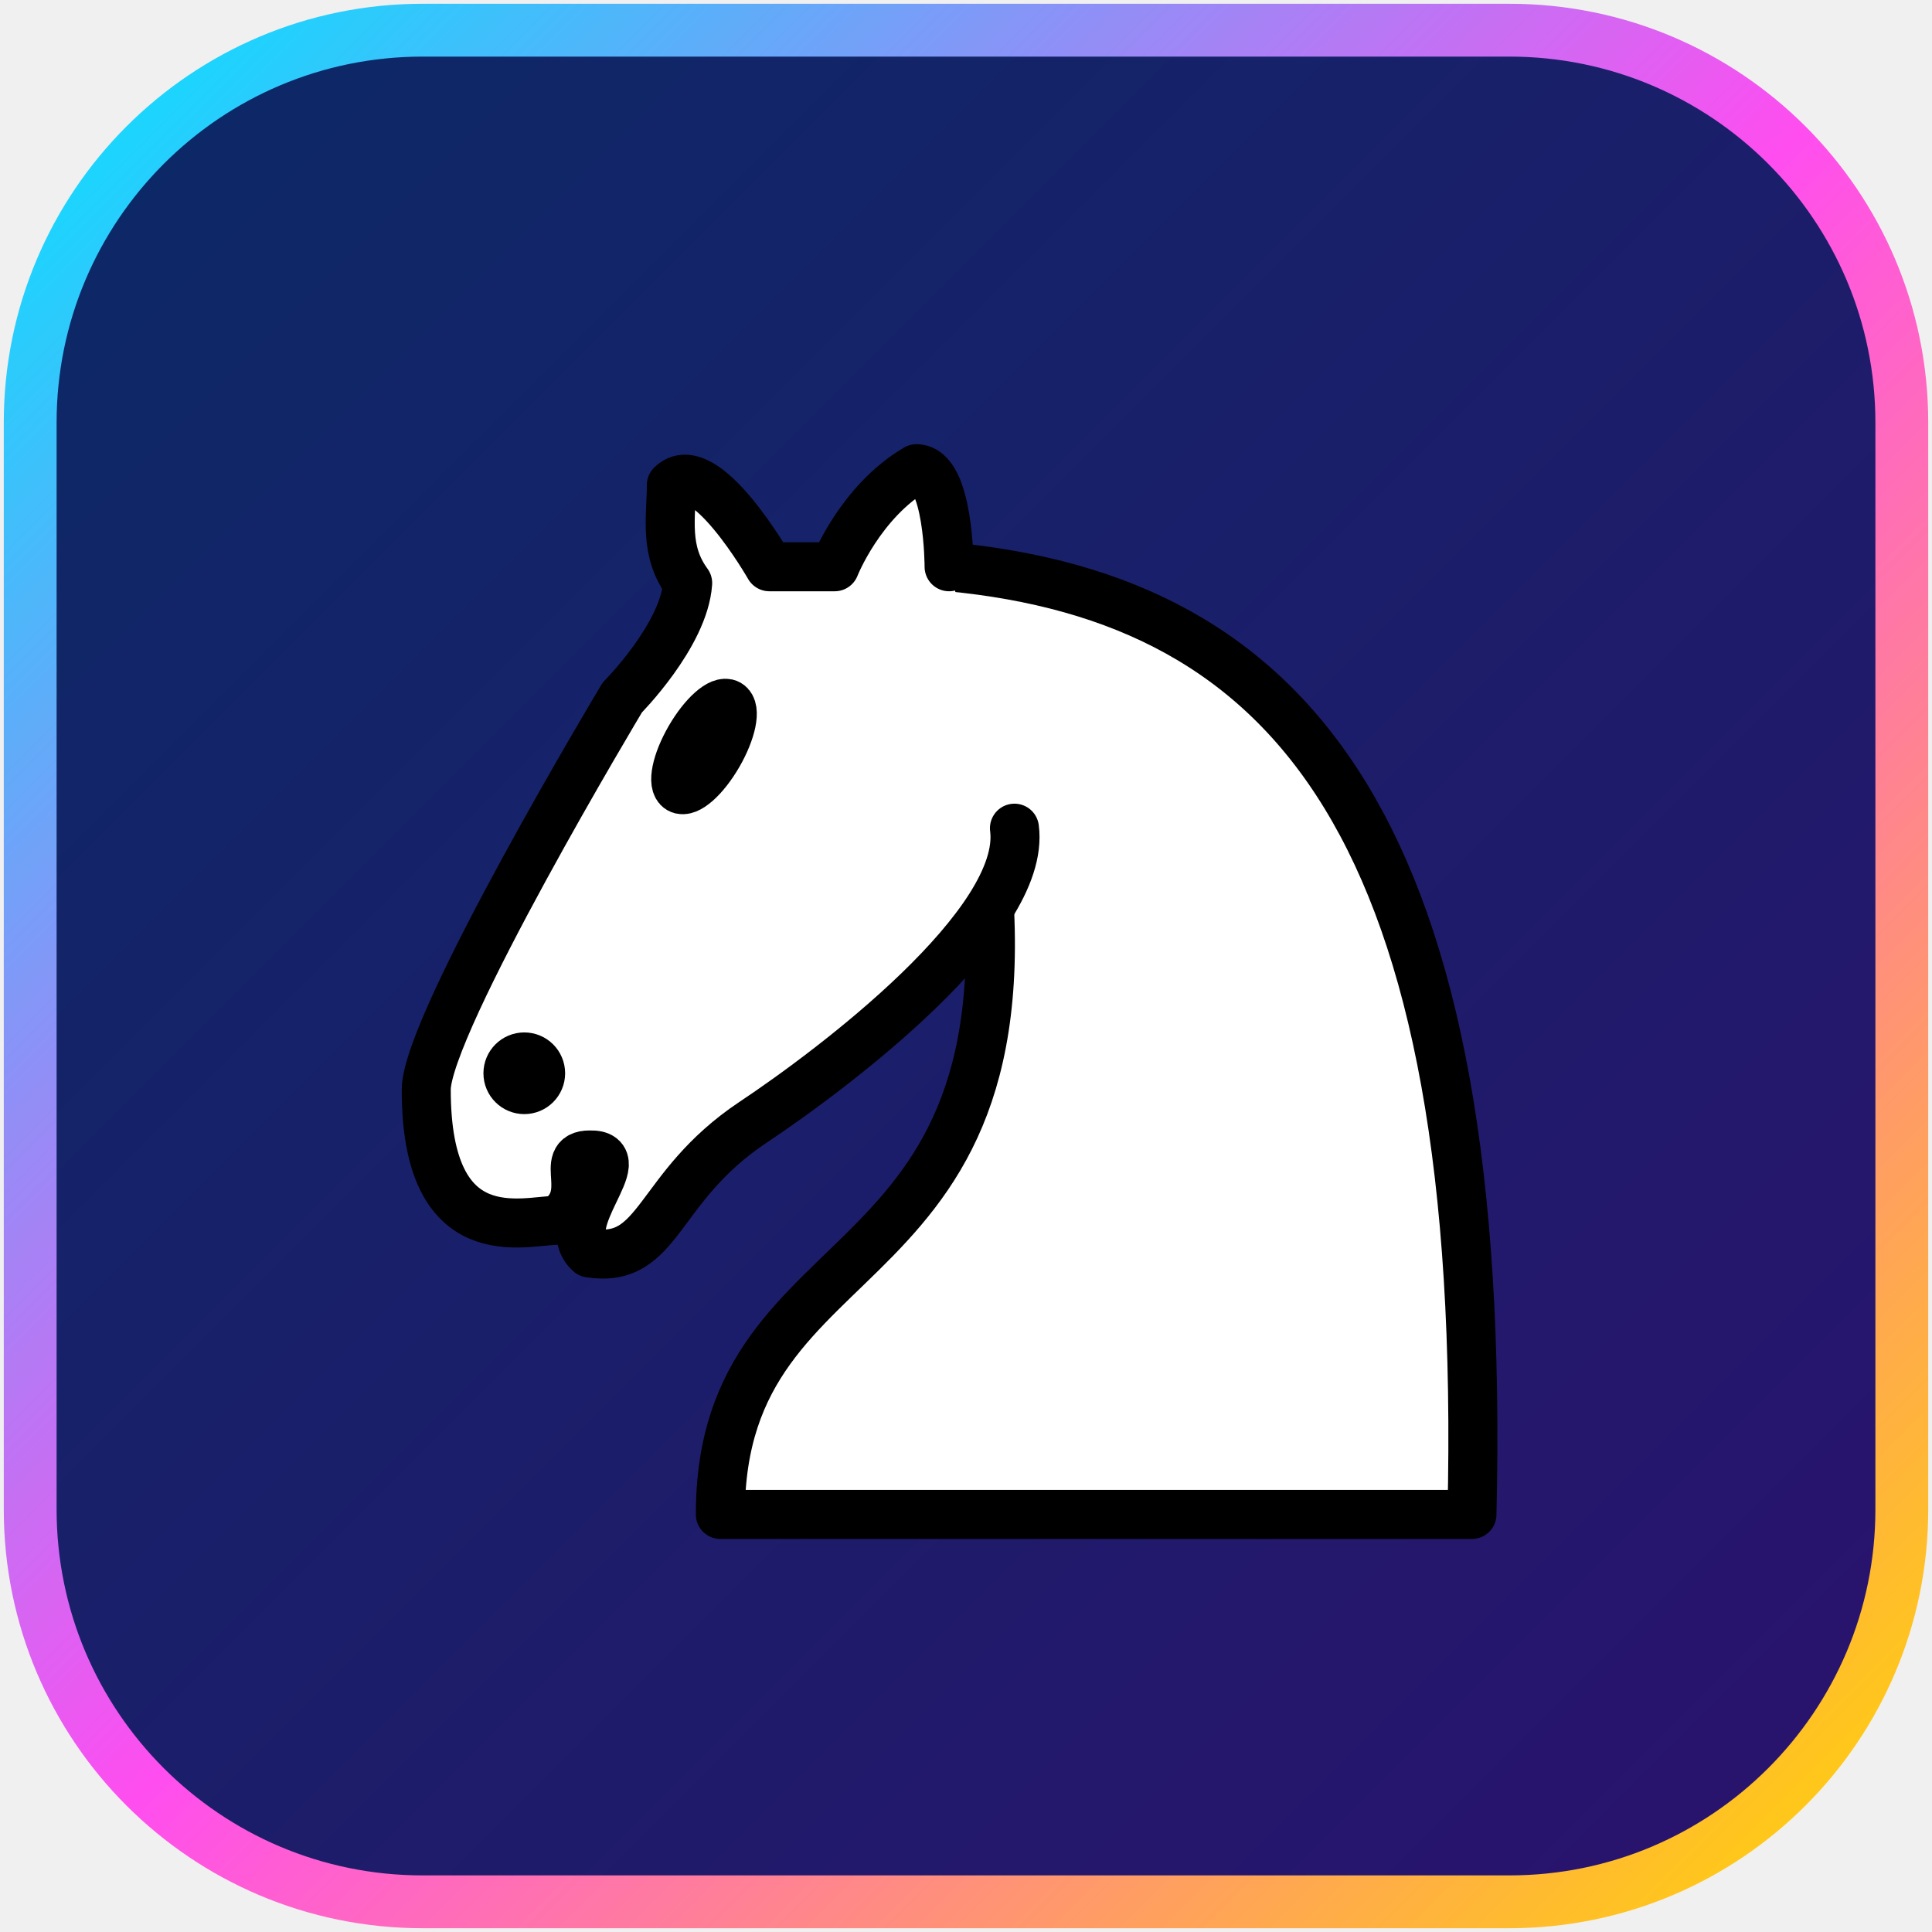
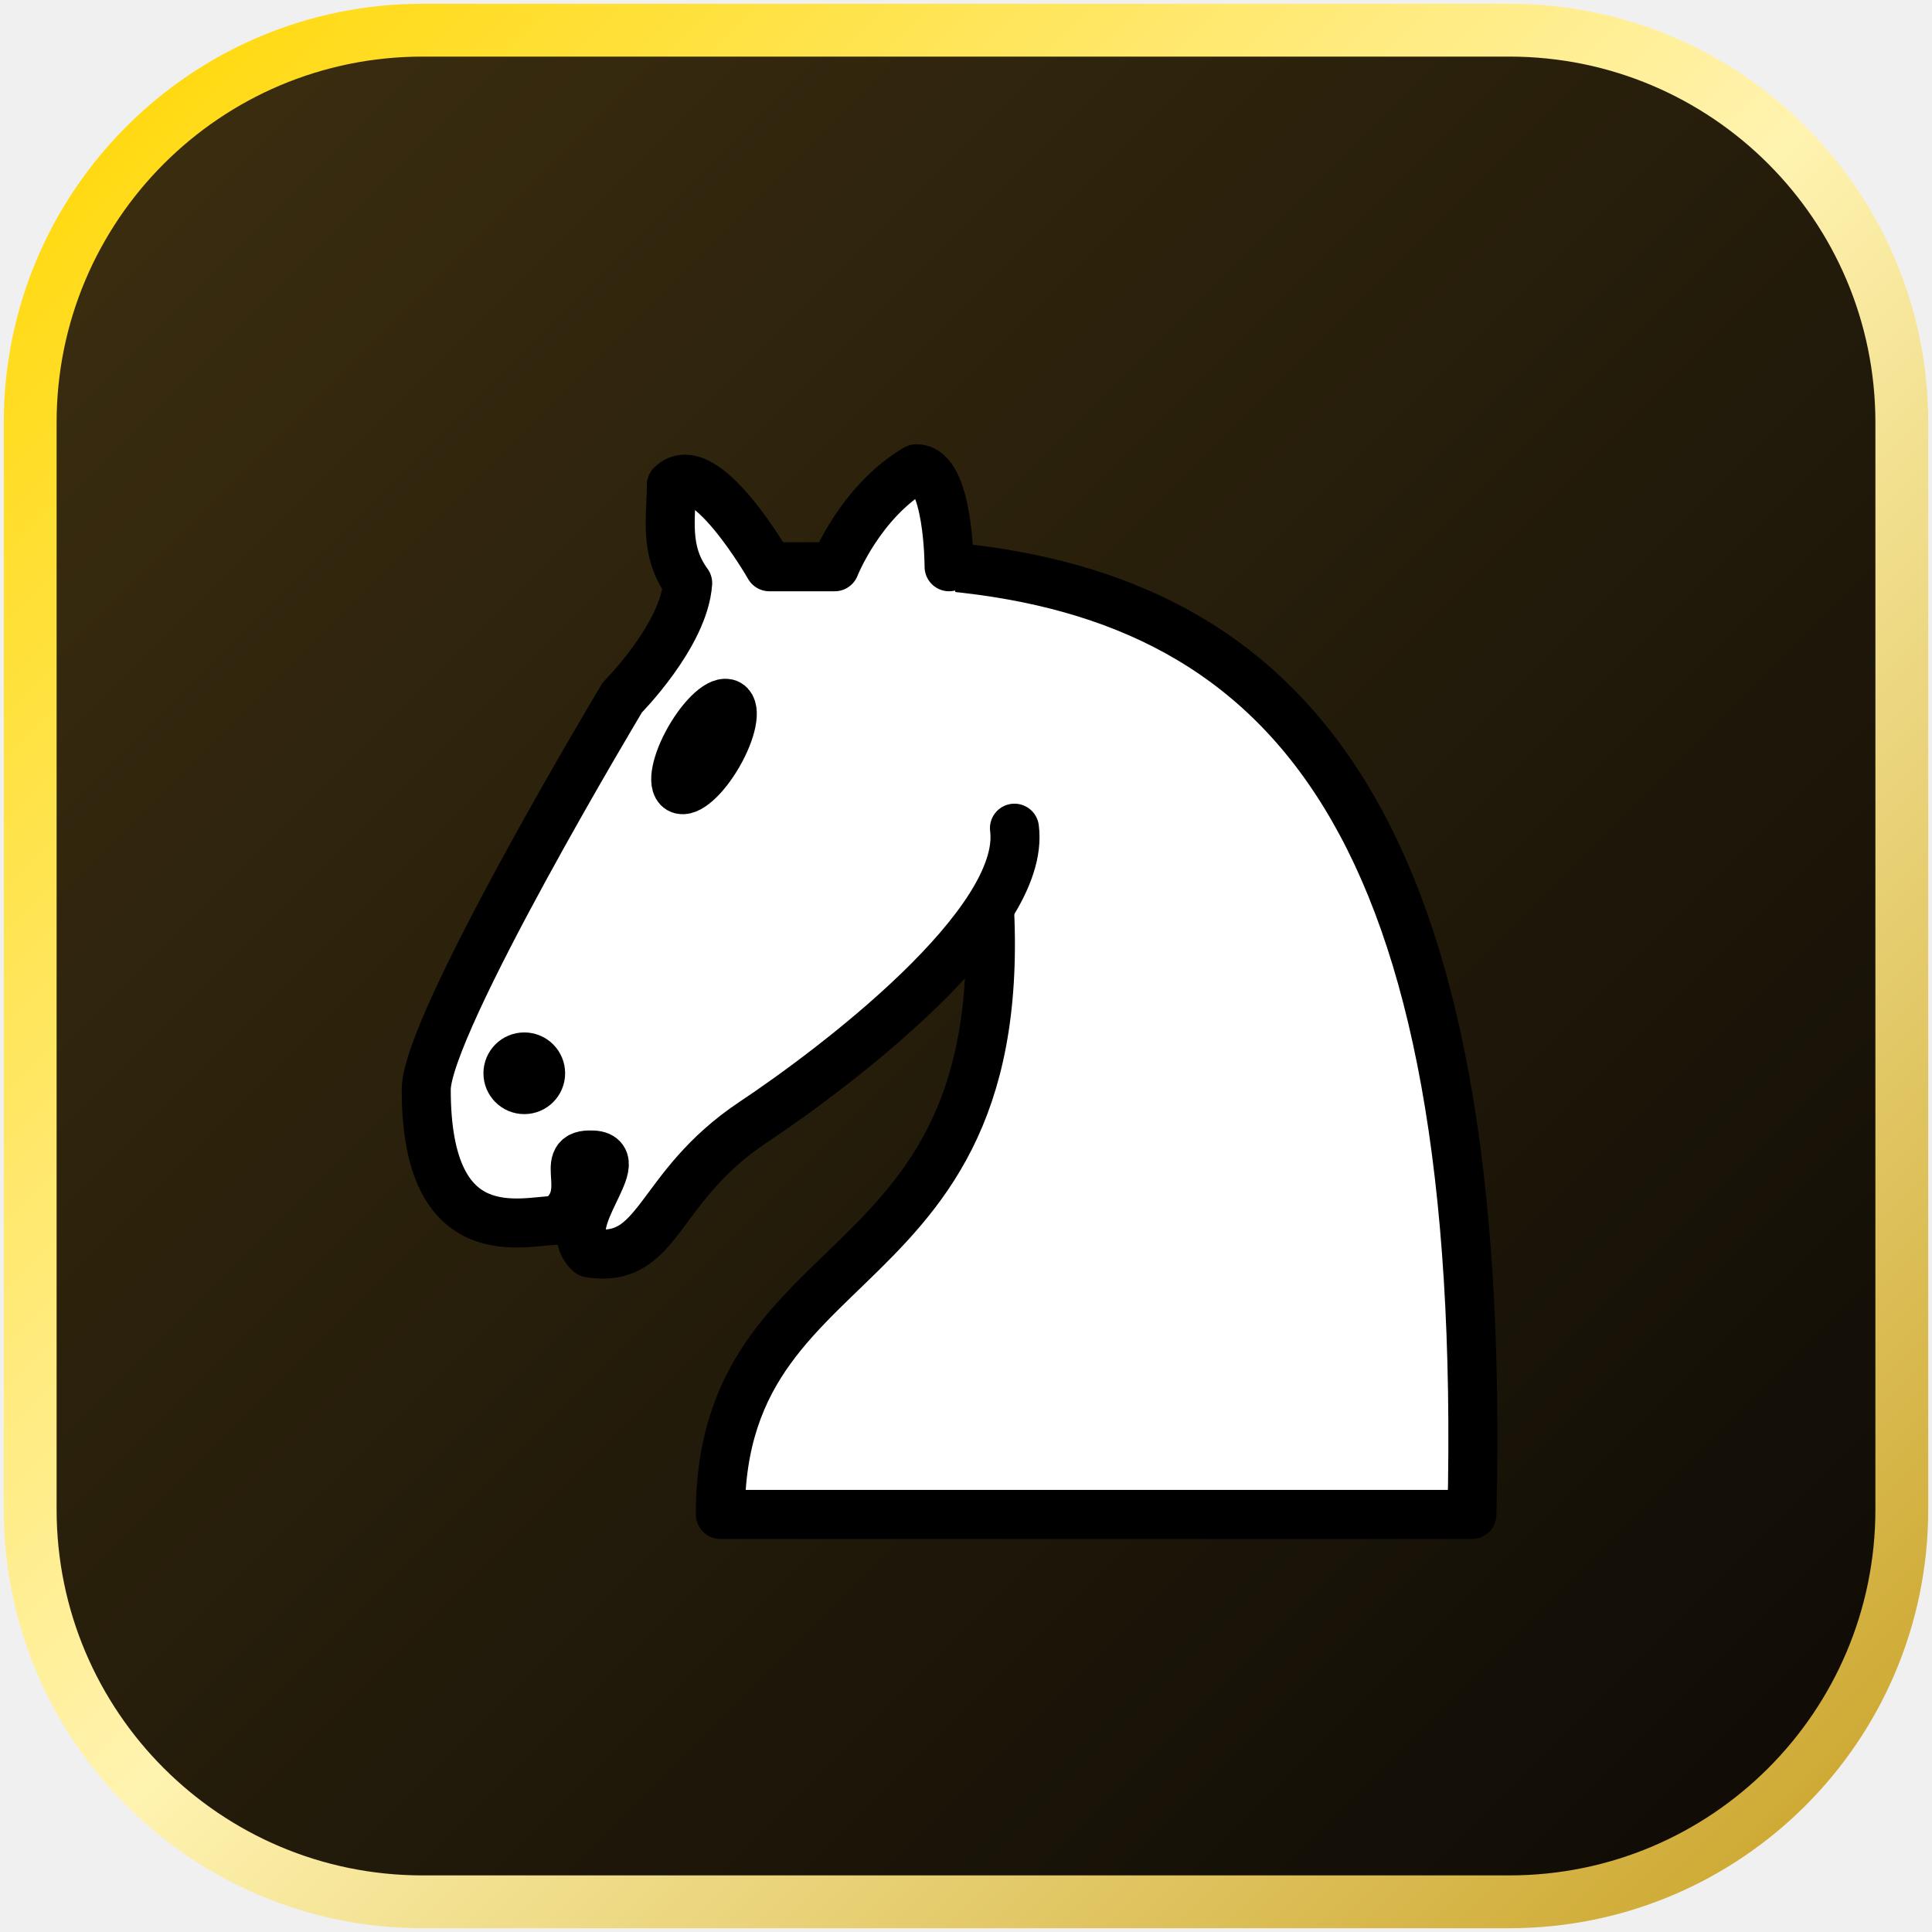
<svg xmlns="http://www.w3.org/2000/svg" viewBox="0 0 512 512">
  <defs>
    <linearGradient id="bg" x1="0" y1="0" x2="1" y2="1">
-       <stop offset="0" stop-color="#0b2a66" />
-       <stop offset="1" stop-color="#2b126e" />
+       <stop offset="0" stop-color="#3d2f10" />
+       <stop offset="1" stop-color="#0d0a05" />
    </linearGradient>
    <linearGradient id="ring" x1="0" y1="0" x2="1" y2="1">
-       <stop offset="0" stop-color="#00e5ff" />
-       <stop offset=".5" stop-color="#ff4df0" />
-       <stop offset="1" stop-color="#ffd600" />
+       <stop offset="0" stop-color="#ffd700" />
+       <stop offset=".5" stop-color="#fff3b0" />
+       <stop offset="1" stop-color="#c9a227" />
    </linearGradient>
  </defs>
  <rect x="8" y="8" width="496" height="496" rx="104" fill="url(#bg)" stroke="url(#ring)" stroke-width="14" />
  <g transform="translate(61,61) scale(8.66)">
    <g style="opacity:1; fill:none; fill-opacity:1; fill-rule:evenodd; stroke:#000000; stroke-width:1.5; stroke-linecap:round;stroke-linejoin:round;stroke-miterlimit:4; stroke-dasharray:none; stroke-opacity:1;" transform="translate(0,0.3)">
      <path d="M 22,10 C 32.5,11 38.5,18 38,39 L 15,39 C 15,30 25,32.5 23,18" style="fill:#ffffff; stroke:#000000;" />
      <path d="M 24,18 C 24.38,20.91 18.45,25.37 16,27 C 13,29 13.18,31.34 11,31 C 9.958,30.06 12.41,27.96 11,28 C 10,28 11.19,29.23 10,30 C 9,30 5.997,31 6,26 C 6,24 12,14 12,14 C 12,14 13.89,12.1 14,10.5 C 13.27,9.506 13.5,8.5 13.5,7.5 C 14.5,6.5 16.5,10 16.5,10 L 18.5,10 C 18.5,10 19.28,8.008 21,7 C 22,7 22,10 22,10" style="fill:#ffffff; stroke:#000000;" />
      <path d="M 9.5 25.5 A 0.5 0.5 0 1 1 8.5,25.5 A 0.5 0.5 0 1 1 9.5 25.5 z" style="fill:#000000; stroke:#000000;" />
      <path d="M 15 15.5 A 0.5 1.5 0 1 1  14,15.5 A 0.5 1.5 0 1 1  15 15.5 z" transform="matrix(0.866,0.5,-0.5,0.866,9.693,-5.173)" style="fill:#000000; stroke:#000000;" />
    </g>
  </g>
</svg>
